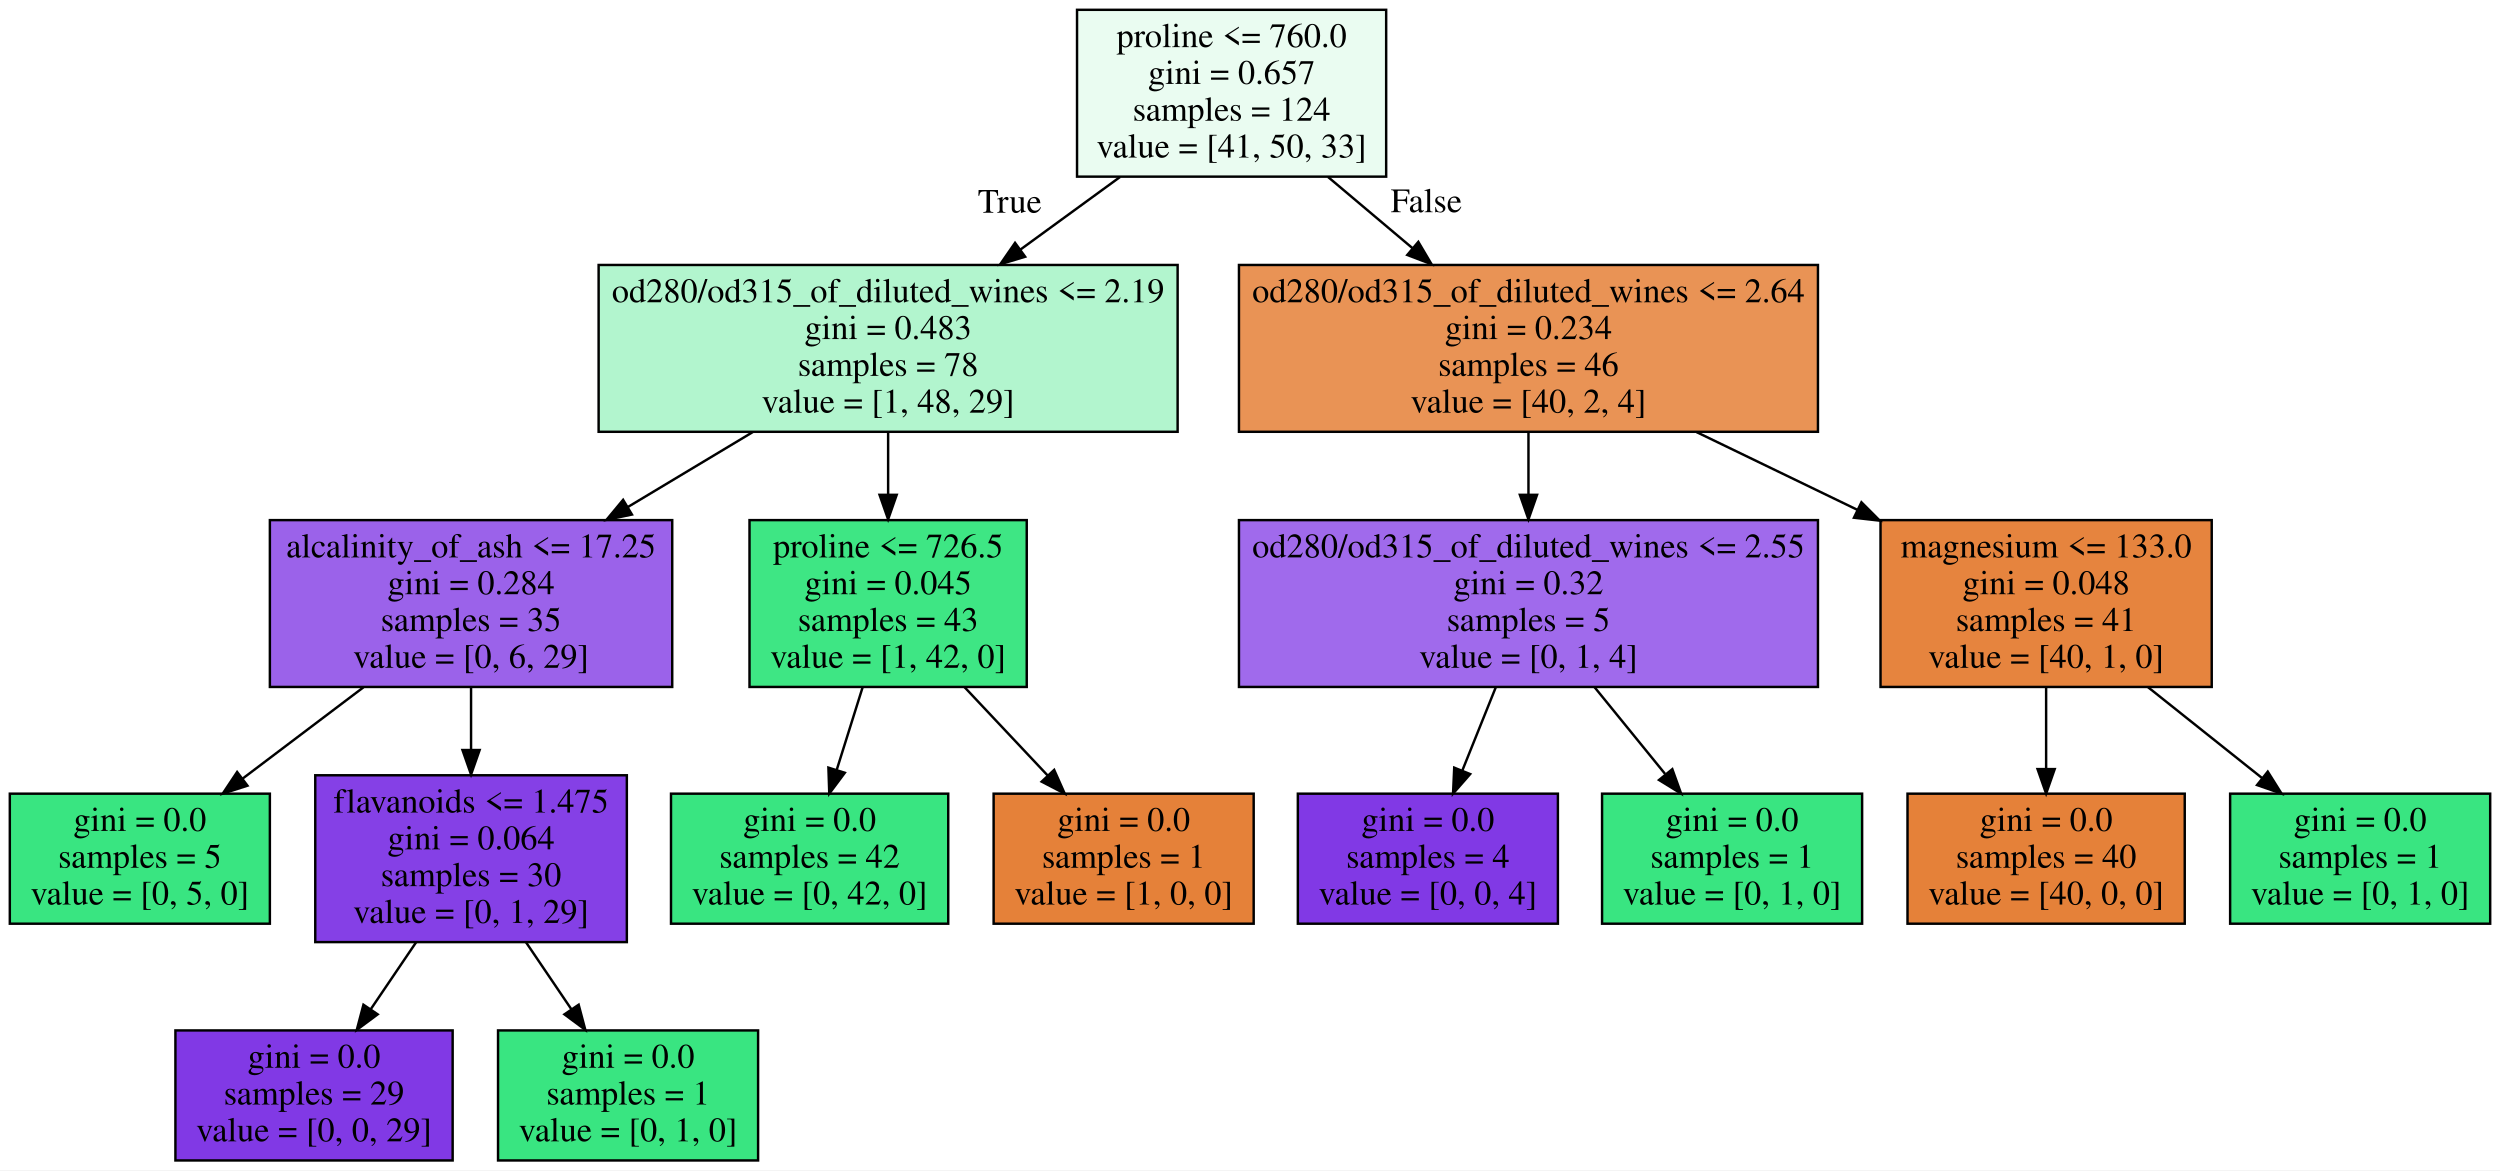
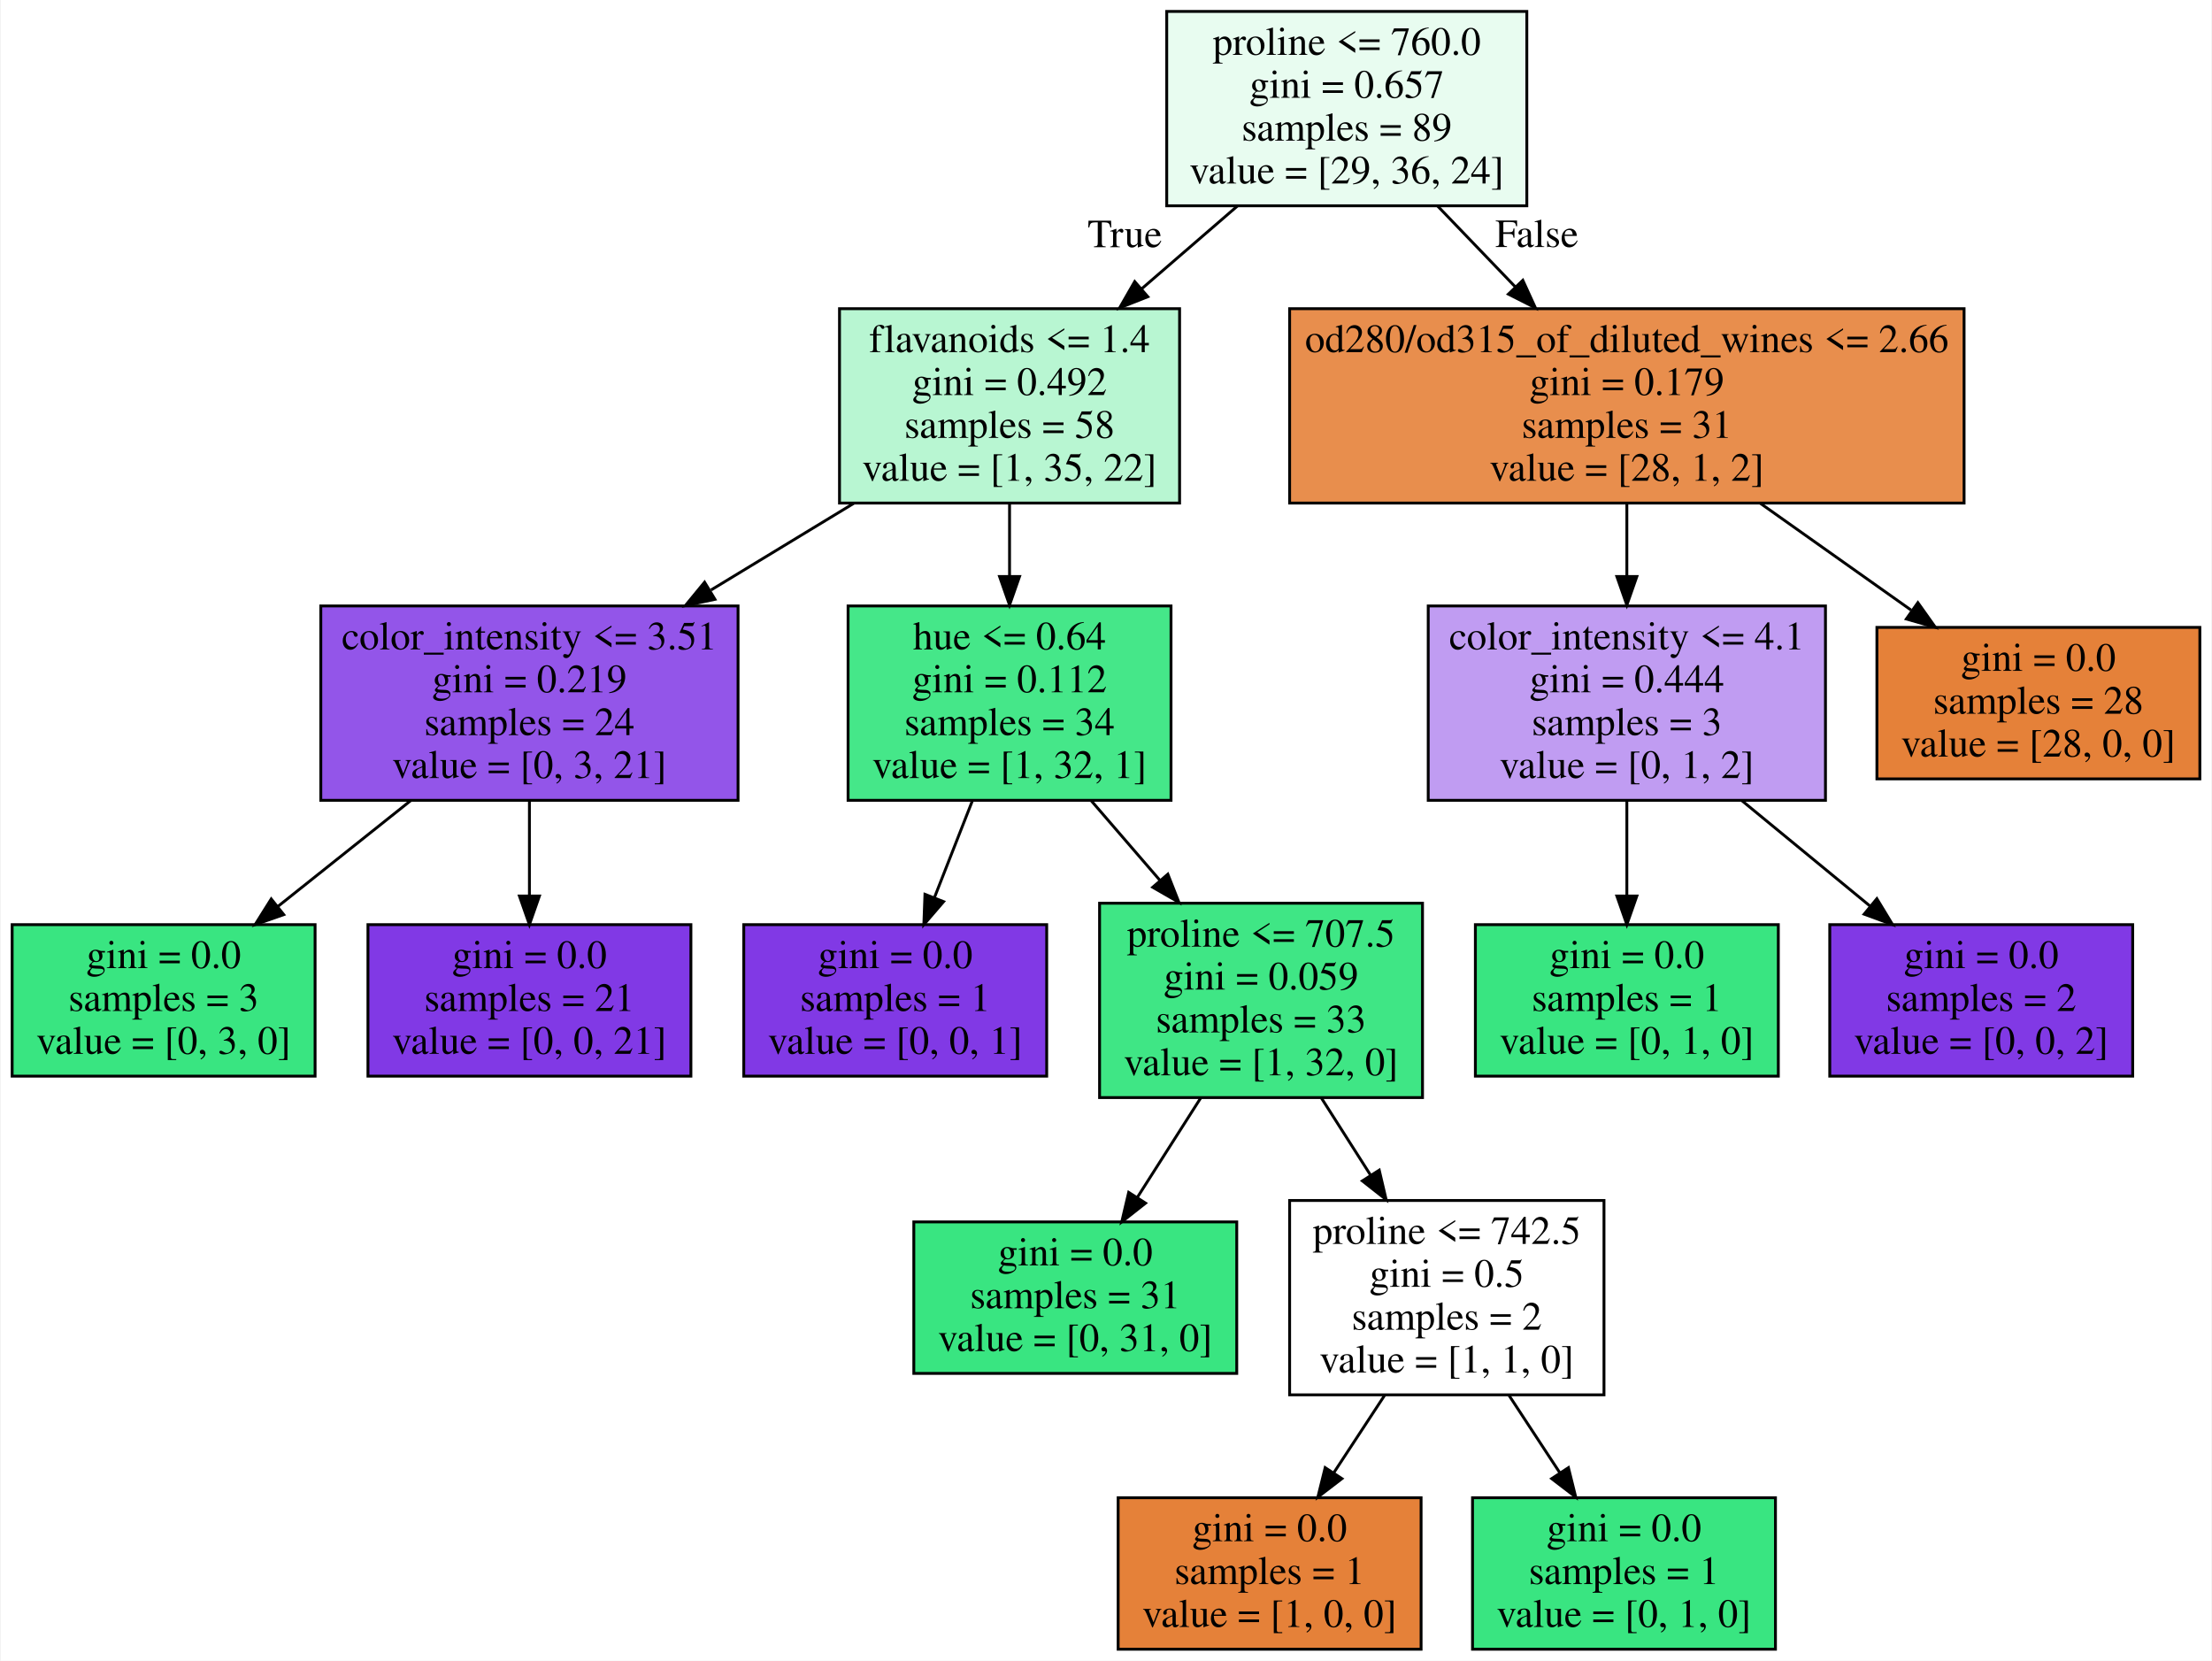
- <svg xmlns="http://www.w3.org/2000/svg" width="1019pt" height="477pt" viewBox="0.00 0.00 1019.00 477.00">
-   <g id="graph0" class="graph" transform="scale(1 1) rotate(0) translate(4 473)">
-     <polygon fill="white" stroke="transparent" points="-4,4 -4,-473 1015,-473 1015,4 -4,4" />
+ <svg xmlns="http://www.w3.org/2000/svg" width="774pt" height="581pt" viewBox="0.00 0.00 773.50 581.00">
+   <g id="graph0" class="graph" transform="scale(1 1) rotate(0) translate(4 577)">
+     <polygon fill="white" stroke="transparent" points="-4,4 -4,-577 769.5,-577 769.5,4 -4,4" />
    <g id="node1" class="node">
-       <polygon fill="#eafcf1" stroke="black" points="561,-469 435,-469 435,-401 561,-401 561,-469" />
-       <text text-anchor="middle" x="498" y="-453.8" font-family="Times,serif" font-size="14.00">proline &lt;= 760.0</text>
-       <text text-anchor="middle" x="498" y="-438.8" font-family="Times,serif" font-size="14.00">gini = 0.657</text>
-       <text text-anchor="middle" x="498" y="-423.8" font-family="Times,serif" font-size="14.00">samples = 124</text>
-       <text text-anchor="middle" x="498" y="-408.8" font-family="Times,serif" font-size="14.00">value = [41, 50, 33]</text>
+       <polygon fill="#e8fcf0" stroke="black" points="530,-573 404,-573 404,-505 530,-505 530,-573" />
+       <text text-anchor="middle" x="467" y="-557.8" font-family="Times,serif" font-size="14.00">proline &lt;= 760.0</text>
+       <text text-anchor="middle" x="467" y="-542.8" font-family="Times,serif" font-size="14.00">gini = 0.657</text>
+       <text text-anchor="middle" x="467" y="-527.8" font-family="Times,serif" font-size="14.00">samples = 89</text>
+       <text text-anchor="middle" x="467" y="-512.8" font-family="Times,serif" font-size="14.00">value = [29, 36, 24]</text>
    </g>
    <g id="node2" class="node">
-       <polygon fill="#b2f5ce" stroke="black" points="476,-365 240,-365 240,-297 476,-297 476,-365" />
-       <text text-anchor="middle" x="358" y="-349.8" font-family="Times,serif" font-size="14.00">od280/od315_of_diluted_wines &lt;= 2.19</text>
-       <text text-anchor="middle" x="358" y="-334.8" font-family="Times,serif" font-size="14.00">gini = 0.483</text>
-       <text text-anchor="middle" x="358" y="-319.8" font-family="Times,serif" font-size="14.00">samples = 78</text>
-       <text text-anchor="middle" x="358" y="-304.8" font-family="Times,serif" font-size="14.00">value = [1, 48, 29]</text>
+       <polygon fill="#b8f6d2" stroke="black" points="408.5,-469 289.5,-469 289.5,-401 408.5,-401 408.5,-469" />
+       <text text-anchor="middle" x="349" y="-453.8" font-family="Times,serif" font-size="14.00">flavanoids &lt;= 1.4</text>
+       <text text-anchor="middle" x="349" y="-438.8" font-family="Times,serif" font-size="14.00">gini = 0.492</text>
+       <text text-anchor="middle" x="349" y="-423.8" font-family="Times,serif" font-size="14.00">samples = 58</text>
+       <text text-anchor="middle" x="349" y="-408.8" font-family="Times,serif" font-size="14.00">value = [1, 35, 22]</text>
    </g>
    <g id="edge1" class="edge">
-       <path fill="none" stroke="black" d="M452.55,-400.88C439.59,-391.44 425.34,-381.06 411.93,-371.29" />
-       <polygon fill="black" stroke="black" points="413.85,-368.36 403.71,-365.3 409.73,-374.02 413.85,-368.36" />
-       <text text-anchor="middle" x="407.58" y="-386.3" font-family="Times,serif" font-size="14.00">True</text>
+       <path fill="none" stroke="black" d="M428.69,-504.88C417.97,-495.62 406.21,-485.45 395.1,-475.85" />
+       <polygon fill="black" stroke="black" points="397.38,-473.19 387.52,-469.3 392.8,-478.49 397.38,-473.19" />
+       <text text-anchor="middle" x="389.34" y="-490.53" font-family="Times,serif" font-size="14.00">True</text>
+     </g>
+     <g id="node13" class="node">
+       <polygon fill="#e88e4d" stroke="black" points="683,-469 447,-469 447,-401 683,-401 683,-469" />
+       <text text-anchor="middle" x="565" y="-453.8" font-family="Times,serif" font-size="14.00">od280/od315_of_diluted_wines &lt;= 2.66</text>
+       <text text-anchor="middle" x="565" y="-438.8" font-family="Times,serif" font-size="14.00">gini = 0.179</text>
+       <text text-anchor="middle" x="565" y="-423.8" font-family="Times,serif" font-size="14.00">samples = 31</text>
+       <text text-anchor="middle" x="565" y="-408.8" font-family="Times,serif" font-size="14.00">value = [28, 1, 2]</text>
+     </g>
+     <g id="edge12" class="edge">
+       <path fill="none" stroke="black" d="M498.82,-504.88C507.46,-495.89 516.92,-486.04 525.92,-476.68" />
+       <polygon fill="black" stroke="black" points="528.6,-478.94 533.01,-469.3 523.55,-474.09 528.6,-478.94" />
+       <text text-anchor="middle" x="533.51" y="-490.59" font-family="Times,serif" font-size="14.00">False</text>
+     </g>
+     <g id="node3" class="node">
+       <polygon fill="#9355e9" stroke="black" points="254,-365 108,-365 108,-297 254,-297 254,-365" />
+       <text text-anchor="middle" x="181" y="-349.8" font-family="Times,serif" font-size="14.00">color_intensity &lt;= 3.51</text>
+       <text text-anchor="middle" x="181" y="-334.8" font-family="Times,serif" font-size="14.00">gini = 0.219</text>
+       <text text-anchor="middle" x="181" y="-319.8" font-family="Times,serif" font-size="14.00">samples = 24</text>
+       <text text-anchor="middle" x="181" y="-304.8" font-family="Times,serif" font-size="14.00">value = [0, 3, 21]</text>
+     </g>
+     <g id="edge2" class="edge">
+       <path fill="none" stroke="black" d="M294.46,-400.88C278.53,-391.21 260.99,-380.56 244.56,-370.59" />
+       <polygon fill="black" stroke="black" points="245.92,-367.32 235.56,-365.12 242.29,-373.31 245.92,-367.32" />
+     </g>
+     <g id="node6" class="node">
+       <polygon fill="#45e789" stroke="black" points="405.5,-365 292.5,-365 292.5,-297 405.5,-297 405.5,-365" />
+       <text text-anchor="middle" x="349" y="-349.8" font-family="Times,serif" font-size="14.00">hue &lt;= 0.64</text>
+       <text text-anchor="middle" x="349" y="-334.8" font-family="Times,serif" font-size="14.00">gini = 0.112</text>
+       <text text-anchor="middle" x="349" y="-319.8" font-family="Times,serif" font-size="14.00">samples = 34</text>
+       <text text-anchor="middle" x="349" y="-304.8" font-family="Times,serif" font-size="14.00">value = [1, 32, 1]</text>
+     </g>
+     <g id="edge5" class="edge">
+       <path fill="none" stroke="black" d="M349,-400.88C349,-392.78 349,-383.98 349,-375.47" />
+       <polygon fill="black" stroke="black" points="352.5,-375.3 349,-365.3 345.5,-375.3 352.5,-375.3" />
+     </g>
+     <g id="node4" class="node">
+       <polygon fill="#39e581" stroke="black" points="106,-253.5 0,-253.5 0,-200.5 106,-200.5 106,-253.5" />
+       <text text-anchor="middle" x="53" y="-238.3" font-family="Times,serif" font-size="14.00">gini = 0.0</text>
+       <text text-anchor="middle" x="53" y="-223.3" font-family="Times,serif" font-size="14.00">samples = 3</text>
+       <text text-anchor="middle" x="53" y="-208.3" font-family="Times,serif" font-size="14.00">value = [0, 3, 0]</text>
+     </g>
+     <g id="edge3" class="edge">
+       <path fill="none" stroke="black" d="M139.44,-296.88C124.54,-285.01 107.77,-271.65 93,-259.88" />
+       <polygon fill="black" stroke="black" points="95.03,-257.01 85.03,-253.52 90.66,-262.49 95.03,-257.01" />
+     </g>
+     <g id="node5" class="node">
+       <polygon fill="#8139e5" stroke="black" points="237.5,-253.5 124.5,-253.5 124.5,-200.5 237.5,-200.5 237.5,-253.5" />
+       <text text-anchor="middle" x="181" y="-238.3" font-family="Times,serif" font-size="14.00">gini = 0.0</text>
+       <text text-anchor="middle" x="181" y="-223.3" font-family="Times,serif" font-size="14.00">samples = 21</text>
+       <text text-anchor="middle" x="181" y="-208.3" font-family="Times,serif" font-size="14.00">value = [0, 0, 21]</text>
+     </g>
+     <g id="edge4" class="edge">
+       <path fill="none" stroke="black" d="M181,-296.88C181,-286.33 181,-274.6 181,-263.85" />
+       <polygon fill="black" stroke="black" points="184.5,-263.52 181,-253.52 177.5,-263.52 184.5,-263.52" />
+     </g>
+     <g id="node7" class="node">
+       <polygon fill="#8139e5" stroke="black" points="362,-253.5 256,-253.5 256,-200.5 362,-200.5 362,-253.5" />
+       <text text-anchor="middle" x="309" y="-238.3" font-family="Times,serif" font-size="14.00">gini = 0.0</text>
+       <text text-anchor="middle" x="309" y="-223.3" font-family="Times,serif" font-size="14.00">samples = 1</text>
+       <text text-anchor="middle" x="309" y="-208.3" font-family="Times,serif" font-size="14.00">value = [0, 0, 1]</text>
+     </g>
+     <g id="edge6" class="edge">
+       <path fill="none" stroke="black" d="M336.01,-296.88C331.74,-286 326.99,-273.86 322.67,-262.85" />
+       <polygon fill="black" stroke="black" points="325.92,-261.55 319.01,-253.52 319.4,-264.11 325.92,-261.55" />
+     </g>
+     <g id="node8" class="node">
+       <polygon fill="#3fe685" stroke="black" points="493.5,-261 380.5,-261 380.5,-193 493.5,-193 493.5,-261" />
+       <text text-anchor="middle" x="437" y="-245.8" font-family="Times,serif" font-size="14.00">proline &lt;= 707.5</text>
+       <text text-anchor="middle" x="437" y="-230.8" font-family="Times,serif" font-size="14.00">gini = 0.059</text>
+       <text text-anchor="middle" x="437" y="-215.8" font-family="Times,serif" font-size="14.00">samples = 33</text>
+       <text text-anchor="middle" x="437" y="-200.8" font-family="Times,serif" font-size="14.00">value = [1, 32, 0]</text>
+     </g>
+     <g id="edge7" class="edge">
+       <path fill="none" stroke="black" d="M377.57,-296.88C385.26,-287.98 393.66,-278.24 401.66,-268.96" />
+       <polygon fill="black" stroke="black" points="404.39,-271.16 408.27,-261.3 399.09,-266.58 404.39,-271.16" />
+     </g>
+     <g id="node9" class="node">
+       <polygon fill="#39e581" stroke="black" points="428.5,-149.5 315.5,-149.5 315.5,-96.5 428.5,-96.5 428.5,-149.5" />
+       <text text-anchor="middle" x="372" y="-134.3" font-family="Times,serif" font-size="14.00">gini = 0.0</text>
+       <text text-anchor="middle" x="372" y="-119.3" font-family="Times,serif" font-size="14.00">samples = 31</text>
+       <text text-anchor="middle" x="372" y="-104.3" font-family="Times,serif" font-size="14.00">value = [0, 31, 0]</text>
+     </g>
+     <g id="edge8" class="edge">
+       <path fill="none" stroke="black" d="M415.9,-192.88C408.82,-181.78 400.91,-169.37 393.78,-158.18" />
+       <polygon fill="black" stroke="black" points="396.59,-156.07 388.26,-149.52 390.69,-159.83 396.59,-156.07" />
+     </g>
+     <g id="node10" class="node">
+       <polygon fill="#ffffff" stroke="black" points="557,-157 447,-157 447,-89 557,-89 557,-157" />
+       <text text-anchor="middle" x="502" y="-141.8" font-family="Times,serif" font-size="14.00">proline &lt;= 742.5</text>
+       <text text-anchor="middle" x="502" y="-126.8" font-family="Times,serif" font-size="14.00">gini = 0.5</text>
+       <text text-anchor="middle" x="502" y="-111.8" font-family="Times,serif" font-size="14.00">samples = 2</text>
+       <text text-anchor="middle" x="502" y="-96.8" font-family="Times,serif" font-size="14.00">value = [1, 1, 0]</text>
+     </g>
+     <g id="edge9" class="edge">
+       <path fill="none" stroke="black" d="M458.1,-192.88C463.61,-184.24 469.62,-174.82 475.37,-165.79" />
+       <polygon fill="black" stroke="black" points="478.36,-167.61 480.78,-157.3 472.45,-163.85 478.36,-167.61" />
    </g>
    <g id="node11" class="node">
-       <polygon fill="#e99355" stroke="black" points="737,-365 501,-365 501,-297 737,-297 737,-365" />
-       <text text-anchor="middle" x="619" y="-349.8" font-family="Times,serif" font-size="14.00">od280/od315_of_diluted_wines &lt;= 2.64</text>
-       <text text-anchor="middle" x="619" y="-334.8" font-family="Times,serif" font-size="14.00">gini = 0.234</text>
-       <text text-anchor="middle" x="619" y="-319.8" font-family="Times,serif" font-size="14.00">samples = 46</text>
-       <text text-anchor="middle" x="619" y="-304.8" font-family="Times,serif" font-size="14.00">value = [40, 2, 4]</text>
+       <polygon fill="#e58139" stroke="black" points="493,-53 387,-53 387,0 493,0 493,-53" />
+       <text text-anchor="middle" x="440" y="-37.8" font-family="Times,serif" font-size="14.00">gini = 0.0</text>
+       <text text-anchor="middle" x="440" y="-22.8" font-family="Times,serif" font-size="14.00">samples = 1</text>
+       <text text-anchor="middle" x="440" y="-7.8" font-family="Times,serif" font-size="14.00">value = [1, 0, 0]</text>
    </g>
    <g id="edge10" class="edge">
-       <path fill="none" stroke="black" d="M537.29,-400.88C548.27,-391.62 560.33,-381.45 571.73,-371.85" />
-       <polygon fill="black" stroke="black" points="574.11,-374.42 579.5,-365.3 569.6,-369.07 574.11,-374.42" />
-       <text text-anchor="middle" x="577.38" y="-386.51" font-family="Times,serif" font-size="14.00">False</text>
-     </g>
-     <g id="node3" class="node">
-       <polygon fill="#9b62ea" stroke="black" points="270,-261 106,-261 106,-193 270,-193 270,-261" />
-       <text text-anchor="middle" x="188" y="-245.8" font-family="Times,serif" font-size="14.00">alcalinity_of_ash &lt;= 17.25</text>
-       <text text-anchor="middle" x="188" y="-230.8" font-family="Times,serif" font-size="14.00">gini = 0.284</text>
-       <text text-anchor="middle" x="188" y="-215.8" font-family="Times,serif" font-size="14.00">samples = 35</text>
-       <text text-anchor="middle" x="188" y="-200.8" font-family="Times,serif" font-size="14.00">value = [0, 6, 29]</text>
-     </g>
-     <g id="edge2" class="edge">
-       <path fill="none" stroke="black" d="M302.81,-296.88C286.54,-287.12 268.61,-276.37 251.85,-266.31" />
-       <polygon fill="black" stroke="black" points="253.58,-263.27 243.21,-261.12 249.98,-269.27 253.58,-263.27" />
-     </g>
-     <g id="node8" class="node">
-       <polygon fill="#3ee684" stroke="black" points="414.5,-261 301.5,-261 301.5,-193 414.5,-193 414.5,-261" />
-       <text text-anchor="middle" x="358" y="-245.8" font-family="Times,serif" font-size="14.00">proline &lt;= 726.5</text>
-       <text text-anchor="middle" x="358" y="-230.8" font-family="Times,serif" font-size="14.00">gini = 0.045</text>
-       <text text-anchor="middle" x="358" y="-215.8" font-family="Times,serif" font-size="14.00">samples = 43</text>
-       <text text-anchor="middle" x="358" y="-200.8" font-family="Times,serif" font-size="14.00">value = [1, 42, 0]</text>
-     </g>
-     <g id="edge7" class="edge">
-       <path fill="none" stroke="black" d="M358,-296.88C358,-288.78 358,-279.98 358,-271.47" />
-       <polygon fill="black" stroke="black" points="361.5,-271.3 358,-261.3 354.5,-271.3 361.5,-271.3" />
-     </g>
-     <g id="node4" class="node">
-       <polygon fill="#39e581" stroke="black" points="106,-149.5 0,-149.5 0,-96.5 106,-96.5 106,-149.5" />
-       <text text-anchor="middle" x="53" y="-134.3" font-family="Times,serif" font-size="14.00">gini = 0.0</text>
-       <text text-anchor="middle" x="53" y="-119.3" font-family="Times,serif" font-size="14.00">samples = 5</text>
-       <text text-anchor="middle" x="53" y="-104.3" font-family="Times,serif" font-size="14.00">value = [0, 5, 0]</text>
-     </g>
-     <g id="edge3" class="edge">
-       <path fill="none" stroke="black" d="M144.17,-192.88C128.3,-180.9 110.44,-167.4 94.76,-155.55" />
-       <polygon fill="black" stroke="black" points="96.87,-152.76 86.78,-149.52 92.65,-158.34 96.87,-152.76" />
-     </g>
-     <g id="node5" class="node">
-       <polygon fill="#8540e6" stroke="black" points="251.5,-157 124.5,-157 124.5,-89 251.5,-89 251.5,-157" />
-       <text text-anchor="middle" x="188" y="-141.8" font-family="Times,serif" font-size="14.00">flavanoids &lt;= 1.475</text>
-       <text text-anchor="middle" x="188" y="-126.8" font-family="Times,serif" font-size="14.00">gini = 0.064</text>
-       <text text-anchor="middle" x="188" y="-111.8" font-family="Times,serif" font-size="14.00">samples = 30</text>
-       <text text-anchor="middle" x="188" y="-96.8" font-family="Times,serif" font-size="14.00">value = [0, 1, 29]</text>
-     </g>
-     <g id="edge4" class="edge">
-       <path fill="none" stroke="black" d="M188,-192.88C188,-184.78 188,-175.98 188,-167.47" />
-       <polygon fill="black" stroke="black" points="191.5,-167.3 188,-157.3 184.5,-167.3 191.5,-167.3" />
-     </g>
-     <g id="node6" class="node">
-       <polygon fill="#8139e5" stroke="black" points="180.5,-53 67.5,-53 67.5,0 180.5,0 180.5,-53" />
-       <text text-anchor="middle" x="124" y="-37.8" font-family="Times,serif" font-size="14.00">gini = 0.0</text>
-       <text text-anchor="middle" x="124" y="-22.8" font-family="Times,serif" font-size="14.00">samples = 29</text>
-       <text text-anchor="middle" x="124" y="-7.8" font-family="Times,serif" font-size="14.00">value = [0, 0, 29]</text>
-     </g>
-     <g id="edge5" class="edge">
-       <path fill="none" stroke="black" d="M165.62,-88.95C159.61,-80.07 153.1,-70.46 147.05,-61.54" />
-       <polygon fill="black" stroke="black" points="149.94,-59.55 141.43,-53.24 144.14,-63.48 149.94,-59.55" />
-     </g>
-     <g id="node7" class="node">
-       <polygon fill="#39e581" stroke="black" points="305,-53 199,-53 199,0 305,0 305,-53" />
-       <text text-anchor="middle" x="252" y="-37.8" font-family="Times,serif" font-size="14.00">gini = 0.0</text>
-       <text text-anchor="middle" x="252" y="-22.8" font-family="Times,serif" font-size="14.00">samples = 1</text>
-       <text text-anchor="middle" x="252" y="-7.8" font-family="Times,serif" font-size="14.00">value = [0, 1, 0]</text>
-     </g>
-     <g id="edge6" class="edge">
-       <path fill="none" stroke="black" d="M210.38,-88.95C216.39,-80.07 222.9,-70.46 228.95,-61.54" />
-       <polygon fill="black" stroke="black" points="231.86,-63.48 234.57,-53.24 226.06,-59.55 231.86,-63.48" />
-     </g>
-     <g id="node9" class="node">
-       <polygon fill="#39e581" stroke="black" points="382.5,-149.5 269.5,-149.5 269.5,-96.5 382.5,-96.5 382.5,-149.5" />
-       <text text-anchor="middle" x="326" y="-134.3" font-family="Times,serif" font-size="14.00">gini = 0.0</text>
-       <text text-anchor="middle" x="326" y="-119.3" font-family="Times,serif" font-size="14.00">samples = 42</text>
-       <text text-anchor="middle" x="326" y="-104.3" font-family="Times,serif" font-size="14.00">value = [0, 42, 0]</text>
-     </g>
-     <g id="edge8" class="edge">
-       <path fill="none" stroke="black" d="M347.61,-192.88C344.23,-182.11 340.47,-170.11 337.04,-159.18" />
-       <polygon fill="black" stroke="black" points="340.34,-158.01 334.01,-149.52 333.66,-160.11 340.34,-158.01" />
-     </g>
-     <g id="node10" class="node">
-       <polygon fill="#e58139" stroke="black" points="507,-149.5 401,-149.5 401,-96.5 507,-96.5 507,-149.5" />
-       <text text-anchor="middle" x="454" y="-134.3" font-family="Times,serif" font-size="14.00">gini = 0.0</text>
-       <text text-anchor="middle" x="454" y="-119.3" font-family="Times,serif" font-size="14.00">samples = 1</text>
-       <text text-anchor="middle" x="454" y="-104.3" font-family="Times,serif" font-size="14.00">value = [1, 0, 0]</text>
-     </g>
-     <g id="edge9" class="edge">
-       <path fill="none" stroke="black" d="M389.17,-192.88C400.04,-181.34 412.22,-168.39 423.07,-156.86" />
-       <polygon fill="black" stroke="black" points="425.68,-159.2 429.98,-149.52 420.58,-154.4 425.68,-159.2" />
+       <path fill="none" stroke="black" d="M480.32,-88.95C474.55,-80.17 468.32,-70.66 462.51,-61.82" />
+       <polygon fill="black" stroke="black" points="465.3,-59.68 456.89,-53.24 459.44,-63.52 465.3,-59.68" />
    </g>
    <g id="node12" class="node">
-       <polygon fill="#a06aec" stroke="black" points="737,-261 501,-261 501,-193 737,-193 737,-261" />
-       <text text-anchor="middle" x="619" y="-245.8" font-family="Times,serif" font-size="14.00">od280/od315_of_diluted_wines &lt;= 2.55</text>
-       <text text-anchor="middle" x="619" y="-230.8" font-family="Times,serif" font-size="14.00">gini = 0.32</text>
-       <text text-anchor="middle" x="619" y="-215.8" font-family="Times,serif" font-size="14.00">samples = 5</text>
-       <text text-anchor="middle" x="619" y="-200.8" font-family="Times,serif" font-size="14.00">value = [0, 1, 4]</text>
+       <polygon fill="#39e581" stroke="black" points="617,-53 511,-53 511,0 617,0 617,-53" />
+       <text text-anchor="middle" x="564" y="-37.8" font-family="Times,serif" font-size="14.00">gini = 0.0</text>
+       <text text-anchor="middle" x="564" y="-22.8" font-family="Times,serif" font-size="14.00">samples = 1</text>
+       <text text-anchor="middle" x="564" y="-7.8" font-family="Times,serif" font-size="14.00">value = [0, 1, 0]</text>
    </g>
    <g id="edge11" class="edge">
-       <path fill="none" stroke="black" d="M619,-296.88C619,-288.78 619,-279.98 619,-271.47" />
-       <polygon fill="black" stroke="black" points="622.5,-271.3 619,-261.3 615.5,-271.3 622.5,-271.3" />
+       <path fill="none" stroke="black" d="M523.68,-88.95C529.45,-80.17 535.68,-70.66 541.49,-61.82" />
+       <polygon fill="black" stroke="black" points="544.56,-63.52 547.11,-53.24 538.7,-59.68 544.56,-63.52" />
+     </g>
+     <g id="node14" class="node">
+       <polygon fill="#c09cf2" stroke="black" points="634.5,-365 495.5,-365 495.5,-297 634.5,-297 634.5,-365" />
+       <text text-anchor="middle" x="565" y="-349.8" font-family="Times,serif" font-size="14.00">color_intensity &lt;= 4.1</text>
+       <text text-anchor="middle" x="565" y="-334.8" font-family="Times,serif" font-size="14.00">gini = 0.444</text>
+       <text text-anchor="middle" x="565" y="-319.8" font-family="Times,serif" font-size="14.00">samples = 3</text>
+       <text text-anchor="middle" x="565" y="-304.8" font-family="Times,serif" font-size="14.00">value = [0, 1, 2]</text>
+     </g>
+     <g id="edge13" class="edge">
+       <path fill="none" stroke="black" d="M565,-400.88C565,-392.78 565,-383.98 565,-375.47" />
+       <polygon fill="black" stroke="black" points="568.5,-375.3 565,-365.3 561.5,-375.3 568.5,-375.3" />
+     </g>
+     <g id="node17" class="node">
+       <polygon fill="#e58139" stroke="black" points="765.5,-357.5 652.5,-357.5 652.5,-304.5 765.5,-304.5 765.5,-357.5" />
+       <text text-anchor="middle" x="709" y="-342.3" font-family="Times,serif" font-size="14.00">gini = 0.0</text>
+       <text text-anchor="middle" x="709" y="-327.3" font-family="Times,serif" font-size="14.00">samples = 28</text>
+       <text text-anchor="middle" x="709" y="-312.3" font-family="Times,serif" font-size="14.00">value = [28, 0, 0]</text>
+     </g>
+     <g id="edge16" class="edge">
+       <path fill="none" stroke="black" d="M611.75,-400.88C628.68,-388.9 647.73,-375.4 664.46,-363.55" />
+       <polygon fill="black" stroke="black" points="666.83,-366.16 672.97,-357.52 662.79,-360.44 666.83,-366.16" />
    </g>
    <g id="node15" class="node">
-       <polygon fill="#e6843e" stroke="black" points="897.5,-261 762.5,-261 762.5,-193 897.5,-193 897.5,-261" />
-       <text text-anchor="middle" x="830" y="-245.8" font-family="Times,serif" font-size="14.00">magnesium &lt;= 133.0</text>
-       <text text-anchor="middle" x="830" y="-230.8" font-family="Times,serif" font-size="14.00">gini = 0.048</text>
-       <text text-anchor="middle" x="830" y="-215.8" font-family="Times,serif" font-size="14.00">samples = 41</text>
-       <text text-anchor="middle" x="830" y="-200.8" font-family="Times,serif" font-size="14.00">value = [40, 1, 0]</text>
+       <polygon fill="#39e581" stroke="black" points="618,-253.5 512,-253.5 512,-200.5 618,-200.5 618,-253.5" />
+       <text text-anchor="middle" x="565" y="-238.3" font-family="Times,serif" font-size="14.00">gini = 0.0</text>
+       <text text-anchor="middle" x="565" y="-223.3" font-family="Times,serif" font-size="14.00">samples = 1</text>
+       <text text-anchor="middle" x="565" y="-208.3" font-family="Times,serif" font-size="14.00">value = [0, 1, 0]</text>
    </g>
    <g id="edge14" class="edge">
-       <path fill="none" stroke="black" d="M687.51,-296.88C708.46,-286.75 731.64,-275.55 753.11,-265.17" />
-       <polygon fill="black" stroke="black" points="754.72,-268.28 762.2,-260.78 751.67,-261.98 754.72,-268.28" />
-     </g>
-     <g id="node13" class="node">
-       <polygon fill="#8139e5" stroke="black" points="631,-149.5 525,-149.5 525,-96.5 631,-96.5 631,-149.5" />
-       <text text-anchor="middle" x="578" y="-134.3" font-family="Times,serif" font-size="14.00">gini = 0.0</text>
-       <text text-anchor="middle" x="578" y="-119.3" font-family="Times,serif" font-size="14.00">samples = 4</text>
-       <text text-anchor="middle" x="578" y="-104.3" font-family="Times,serif" font-size="14.00">value = [0, 0, 4]</text>
-     </g>
-     <g id="edge12" class="edge">
-       <path fill="none" stroke="black" d="M605.69,-192.88C601.31,-182 596.43,-169.86 592.01,-158.85" />
-       <polygon fill="black" stroke="black" points="595.24,-157.49 588.26,-149.52 588.74,-160.1 595.24,-157.49" />
-     </g>
-     <g id="node14" class="node">
-       <polygon fill="#39e581" stroke="black" points="755,-149.5 649,-149.5 649,-96.5 755,-96.5 755,-149.5" />
-       <text text-anchor="middle" x="702" y="-134.3" font-family="Times,serif" font-size="14.00">gini = 0.0</text>
-       <text text-anchor="middle" x="702" y="-119.3" font-family="Times,serif" font-size="14.00">samples = 1</text>
-       <text text-anchor="middle" x="702" y="-104.3" font-family="Times,serif" font-size="14.00">value = [0, 1, 0]</text>
-     </g>
-     <g id="edge13" class="edge">
-       <path fill="none" stroke="black" d="M645.95,-192.88C655.17,-181.56 665.48,-168.88 674.72,-157.52" />
-       <polygon fill="black" stroke="black" points="677.64,-159.49 681.23,-149.52 672.21,-155.07 677.64,-159.49" />
+       <path fill="none" stroke="black" d="M565,-296.88C565,-286.33 565,-274.6 565,-263.85" />
+       <polygon fill="black" stroke="black" points="568.5,-263.52 565,-253.52 561.5,-263.52 568.5,-263.52" />
    </g>
    <g id="node16" class="node">
-       <polygon fill="#e58139" stroke="black" points="886.5,-149.5 773.5,-149.5 773.5,-96.5 886.5,-96.5 886.5,-149.5" />
-       <text text-anchor="middle" x="830" y="-134.3" font-family="Times,serif" font-size="14.00">gini = 0.0</text>
-       <text text-anchor="middle" x="830" y="-119.3" font-family="Times,serif" font-size="14.00">samples = 40</text>
-       <text text-anchor="middle" x="830" y="-104.3" font-family="Times,serif" font-size="14.00">value = [40, 0, 0]</text>
+       <polygon fill="#8139e5" stroke="black" points="742,-253.5 636,-253.5 636,-200.5 742,-200.5 742,-253.5" />
+       <text text-anchor="middle" x="689" y="-238.3" font-family="Times,serif" font-size="14.00">gini = 0.0</text>
+       <text text-anchor="middle" x="689" y="-223.3" font-family="Times,serif" font-size="14.00">samples = 2</text>
+       <text text-anchor="middle" x="689" y="-208.3" font-family="Times,serif" font-size="14.00">value = [0, 0, 2]</text>
    </g>
    <g id="edge15" class="edge">
-       <path fill="none" stroke="black" d="M830,-192.88C830,-182.33 830,-170.6 830,-159.85" />
-       <polygon fill="black" stroke="black" points="833.5,-159.52 830,-149.52 826.5,-159.52 833.5,-159.52" />
-     </g>
-     <g id="node17" class="node">
-       <polygon fill="#39e581" stroke="black" points="1011,-149.5 905,-149.5 905,-96.5 1011,-96.5 1011,-149.5" />
-       <text text-anchor="middle" x="958" y="-134.3" font-family="Times,serif" font-size="14.00">gini = 0.0</text>
-       <text text-anchor="middle" x="958" y="-119.3" font-family="Times,serif" font-size="14.00">samples = 1</text>
-       <text text-anchor="middle" x="958" y="-104.3" font-family="Times,serif" font-size="14.00">value = [0, 1, 0]</text>
-     </g>
-     <g id="edge16" class="edge">
-       <path fill="none" stroke="black" d="M871.56,-192.88C886.46,-181.01 903.23,-167.65 918,-155.88" />
-       <polygon fill="black" stroke="black" points="920.34,-158.49 925.97,-149.52 915.97,-153.01 920.34,-158.49" />
+       <path fill="none" stroke="black" d="M605.26,-296.88C619.7,-285.01 635.94,-271.65 650.25,-259.88" />
+       <polygon fill="black" stroke="black" points="652.48,-262.58 657.98,-253.52 648.03,-257.17 652.48,-262.58" />
    </g>
  </g>
</svg>
